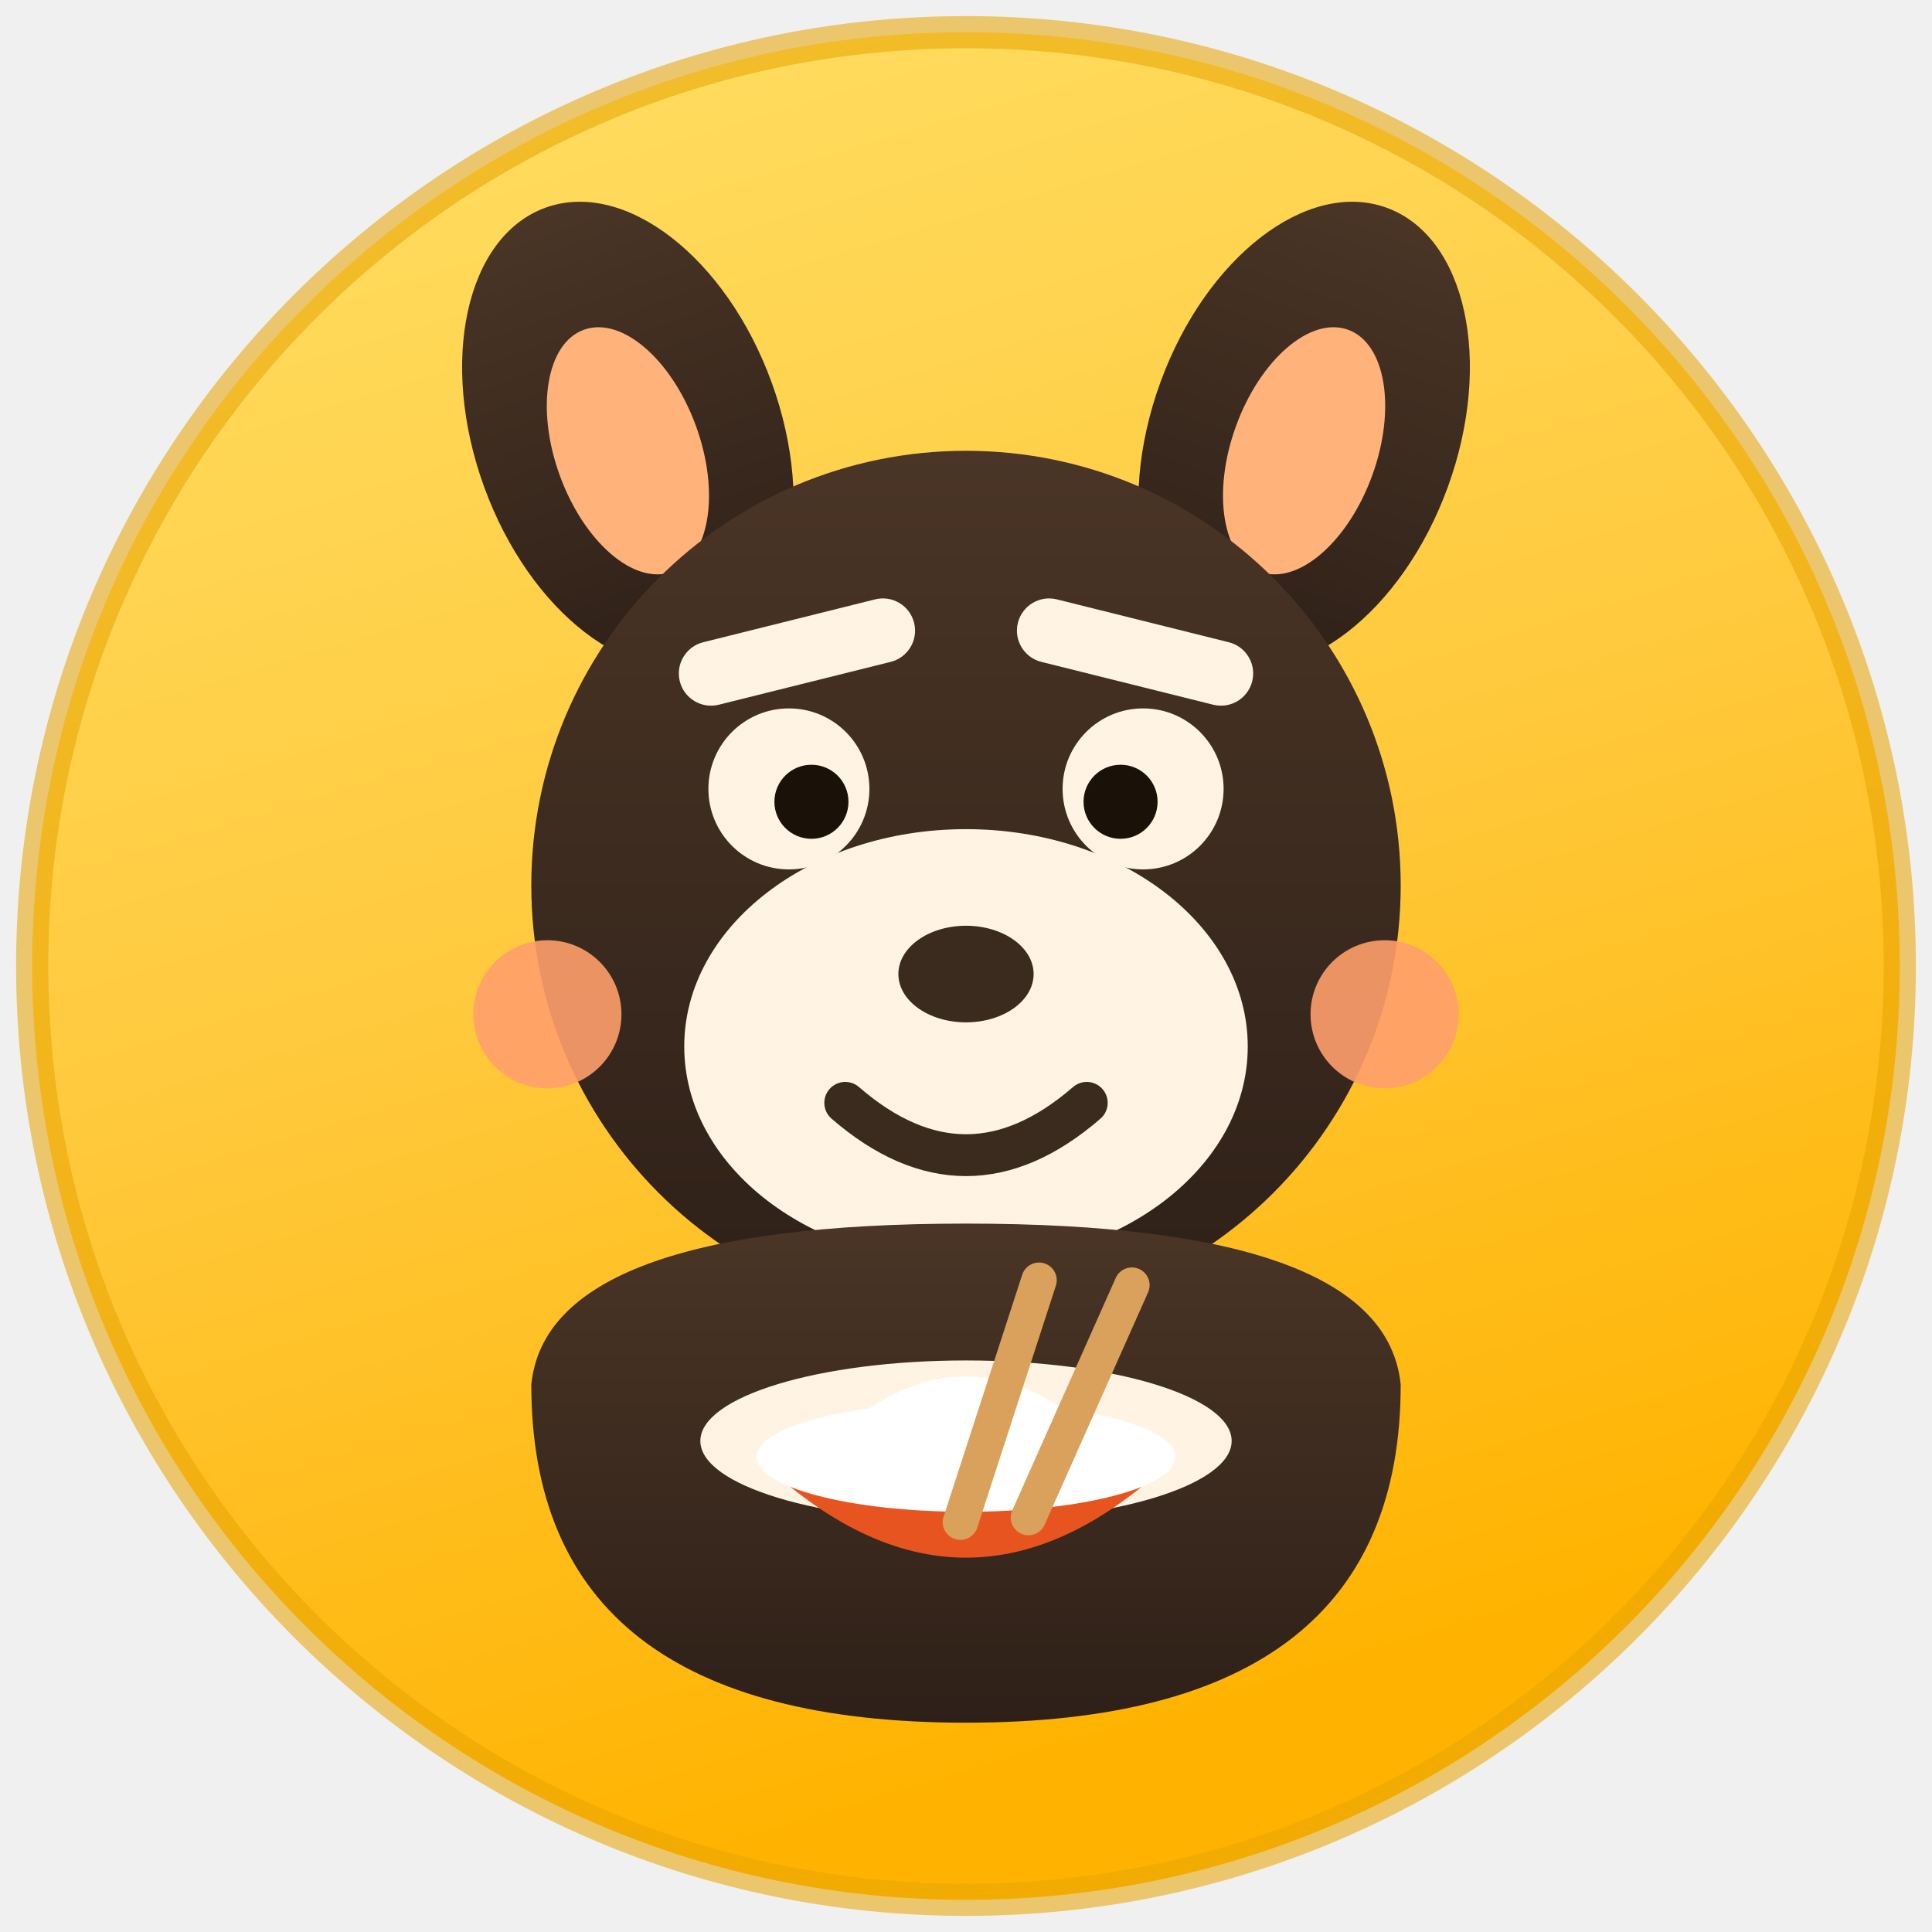
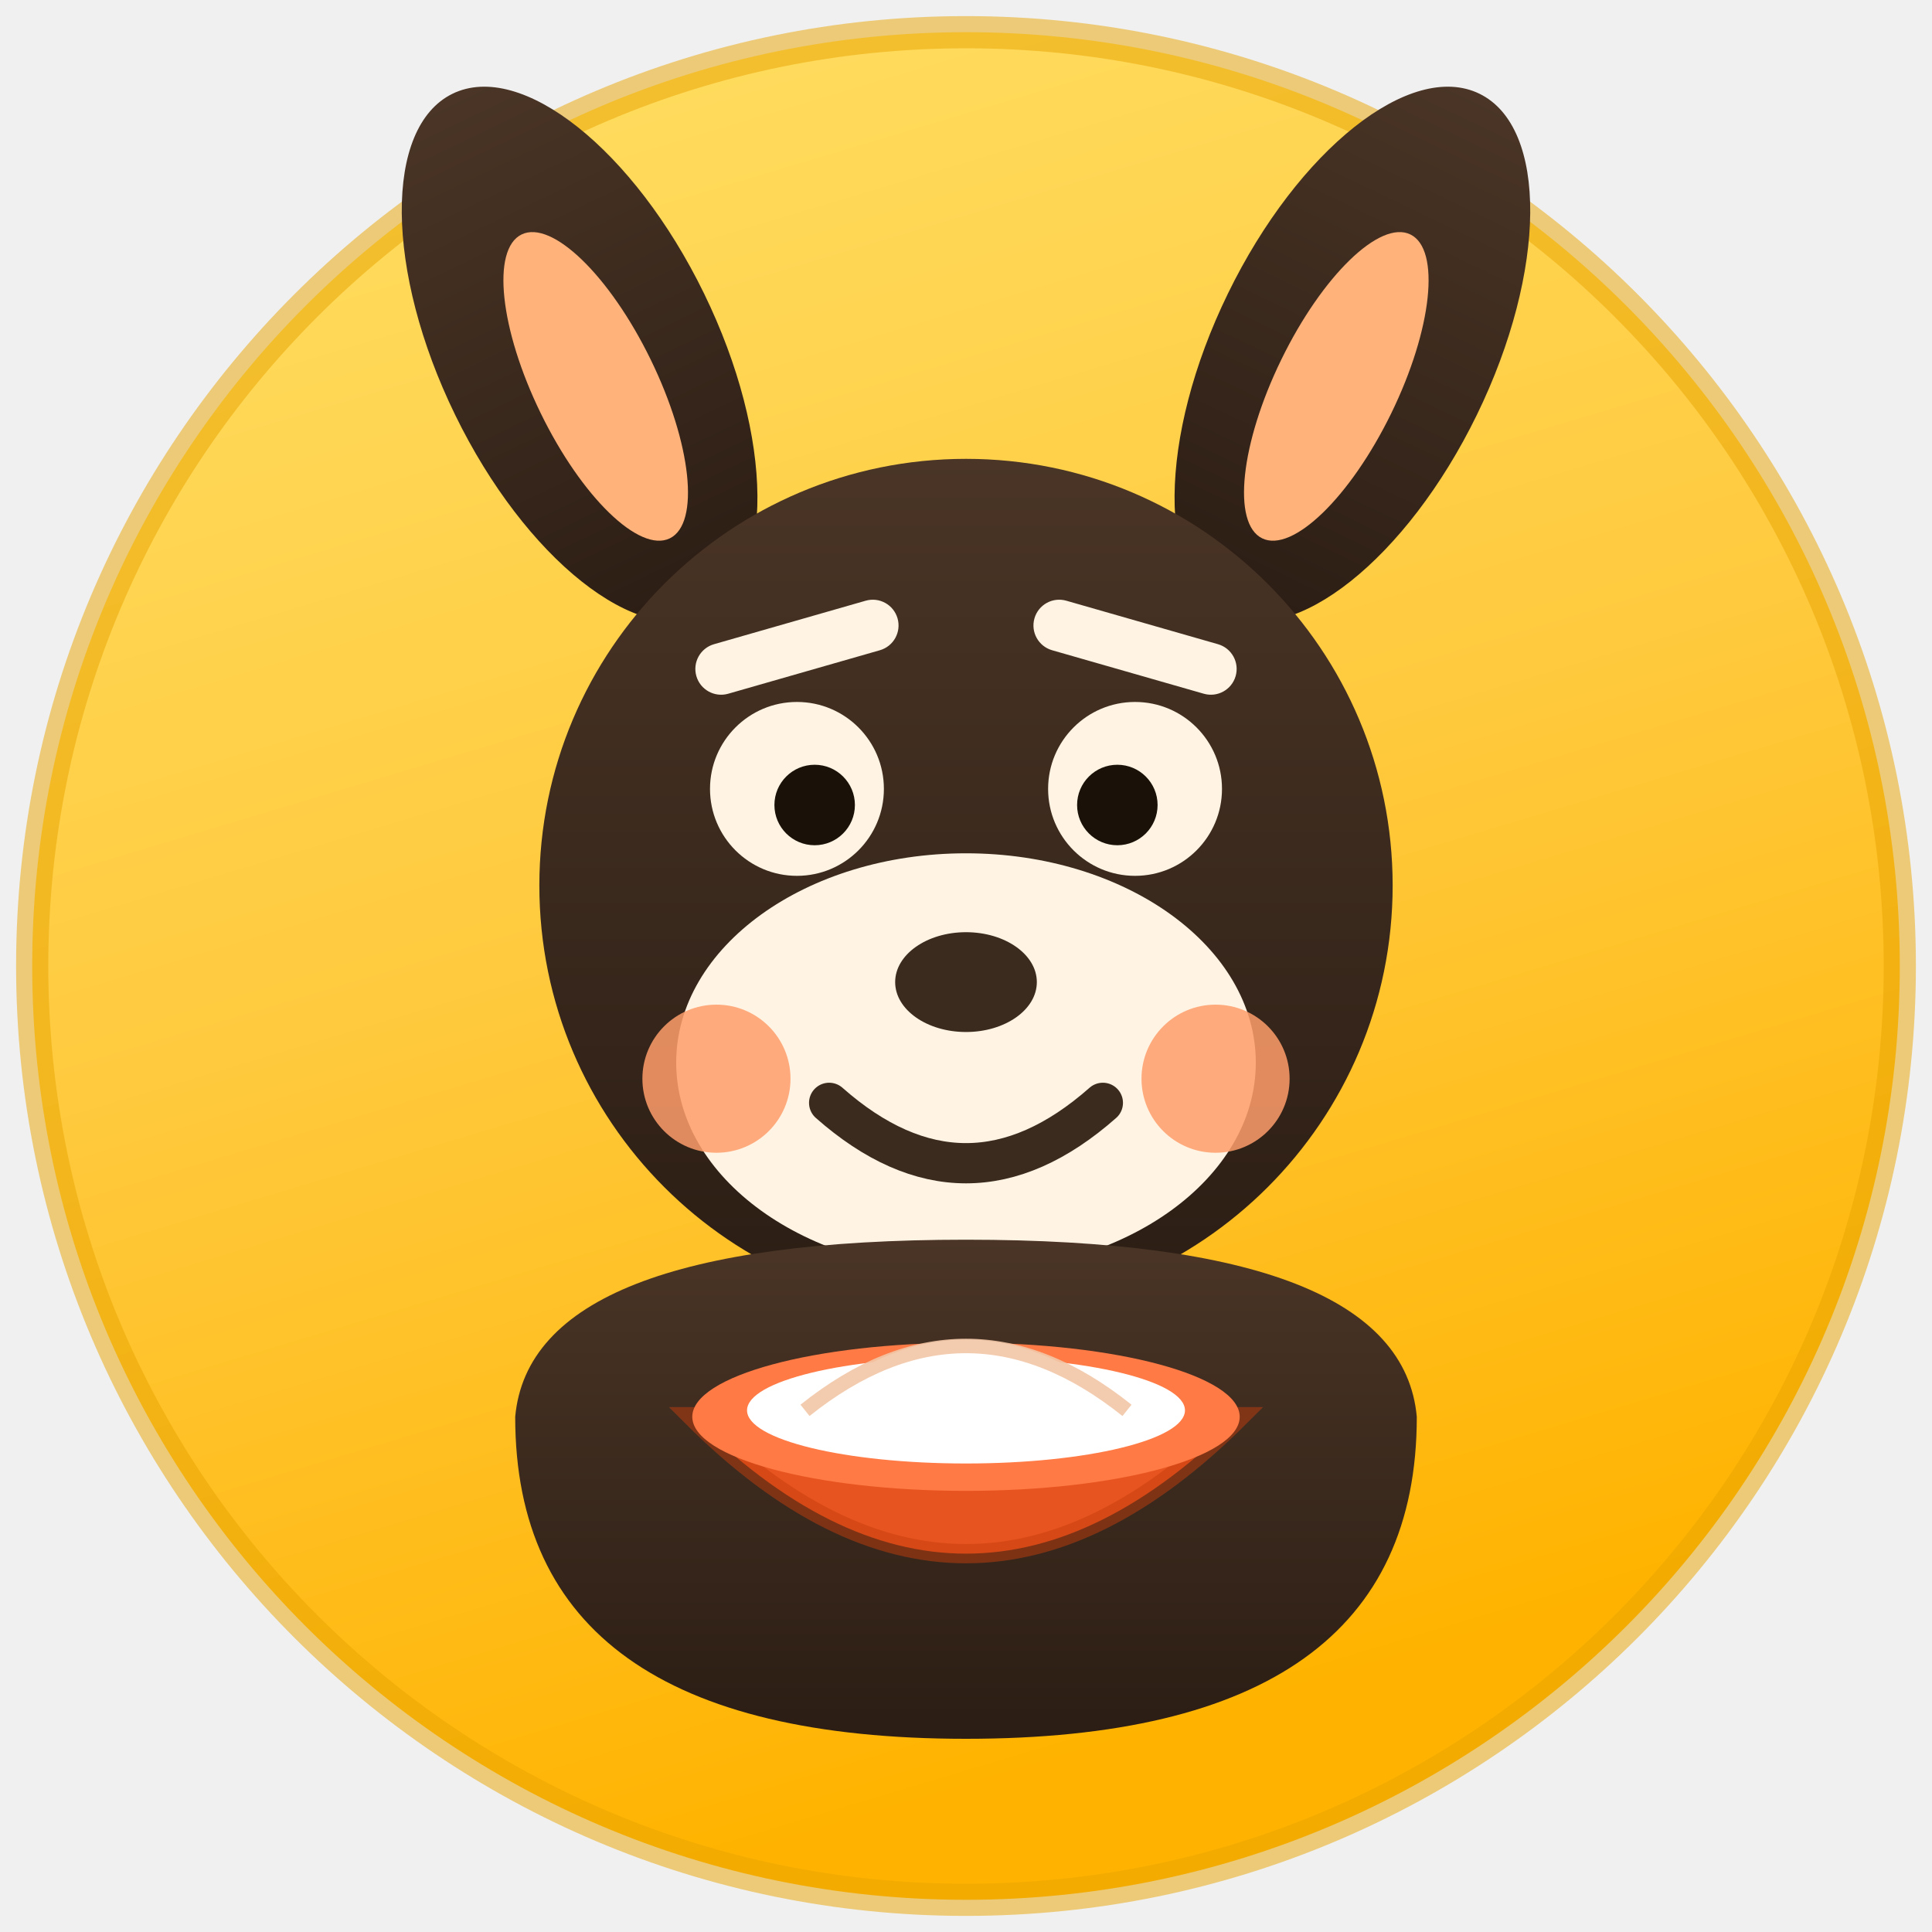
<svg xmlns="http://www.w3.org/2000/svg" viewBox="0 0 120 120" role="img" aria-label="胆子肥嘟嘟大学">
  <defs>
    <linearGradient id="bg" x1="0" y1="0" x2="0.3" y2="1">
      <stop offset="0" stop-color="#FFE066" />
      <stop offset="0.55" stop-color="#FFC93C" />
      <stop offset="1" stop-color="#FFB300" />
    </linearGradient>
    <linearGradient id="fur" x1="0" y1="0" x2="0" y2="1">
      <stop offset="0" stop-color="#4A3526" />
-       <stop offset="1" stop-color="#2E2018" />
+       <stop offset="1" stop-color="#2B1D14" />
    </linearGradient>
  </defs>
  <circle cx="60" cy="60" r="58" fill="url(#bg)" />
-   <circle cx="60" cy="60" r="58" fill="none" stroke="#E8A400" stroke-width="2" opacity=".55" />
-   <ellipse cx="39" cy="27" rx="9.5" ry="15" fill="url(#fur)" transform="rotate(-20 39 27)" />
-   <ellipse cx="81" cy="27" rx="9.5" ry="15" fill="url(#fur)" transform="rotate(20 81 27)" />
-   <ellipse cx="39" cy="28" rx="4.5" ry="8" fill="#FFB27A" transform="rotate(-20 39 28)" />
-   <ellipse cx="81" cy="28" rx="4.5" ry="8" fill="#FFB27A" transform="rotate(20 81 28)" />
-   <circle cx="60" cy="55" r="27" fill="url(#fur)" />
-   <ellipse cx="60" cy="65" rx="17.5" ry="13.5" fill="#FFF4E4" />
-   <circle cx="49" cy="49" r="5" fill="#FFF4E4" />
-   <circle cx="71" cy="49" r="5" fill="#FFF4E4" />
-   <circle cx="50.4" cy="49.8" r="2.3" fill="#1A1208" />
-   <circle cx="69.6" cy="49.8" r="2.3" fill="#1A1208" />
-   <rect x="42" y="38.5" width="15" height="4" rx="2" fill="#FFF4E4" transform="rotate(-14 49.5 40.5)" />
-   <rect x="63" y="38.5" width="15" height="4" rx="2" fill="#FFF4E4" transform="rotate(14 70.5 40.5)" />
-   <ellipse cx="60" cy="60.5" rx="4.2" ry="3" fill="#3B2A1E" />
-   <path d="M52.5 68.5 Q60 75 67.5 68.5" stroke="#3B2A1E" stroke-width="2.6" fill="none" stroke-linecap="round" />
-   <circle cx="34" cy="63" r="4.6" fill="#FF9E6B" opacity=".9" />
-   <circle cx="86" cy="63" r="4.6" fill="#FF9E6B" opacity=".9" />
-   <path d="M33 86 Q34 76 60 76 Q86 76 87 86 Q87 107 60 107 Q33 107 33 86 Z" fill="url(#fur)" />
-   <ellipse cx="60" cy="89.5" rx="16.5" ry="5" fill="#FFF4E4" />
-   <path d="M47 90.5 Q60 103 73 90.5 Z" fill="#E8541F" />
-   <ellipse cx="60" cy="90.5" rx="13" ry="3.4" fill="#FFFFFF" />
-   <path d="M52 89 Q60 82 68 89 Z" fill="#FFFFFF" />
-   <rect x="61" y="78" width="2.2" height="18" rx="1.1" fill="#D9A15B" transform="rotate(18 62 87)" />
-   <rect x="66" y="78" width="2.2" height="18" rx="1.1" fill="#D9A15B" transform="rotate(24 67 87)" />
+   <circle cx="60" cy="60" r="58" fill="none" stroke="#E8A400" stroke-width="2" opacity=".5" />
+   <ellipse cx="36" cy="22" rx="8.6" ry="18" fill="url(#fur)" transform="rotate(-26 36 22)" />
+   <ellipse cx="84" cy="22" rx="8.6" ry="18" fill="url(#fur)" transform="rotate(26 84 22)" />
+   <ellipse cx="37" cy="24" rx="3.8" ry="10.5" fill="#FFB27A" transform="rotate(-26 37 24)" />
+   <ellipse cx="83" cy="24" rx="3.8" ry="10.5" fill="#FFB27A" transform="rotate(26 83 24)" />
+   <circle cx="60" cy="55" r="26.5" fill="url(#fur)" />
+   <ellipse cx="60" cy="66" rx="18" ry="13" fill="#FFF4E4" />
+   <circle cx="49.5" cy="49" r="5.4" fill="#FFF4E4" />
+   <circle cx="70.5" cy="49" r="5.4" fill="#FFF4E4" />
+   <circle cx="50.6" cy="50" r="2.5" fill="#1A1208" />
+   <circle cx="69.4" cy="50" r="2.5" fill="#1A1208" />
+   <rect x="43" y="38.6" width="13" height="3.2" rx="1.6" fill="#FFF4E4" transform="rotate(-16 49.5 40.2)" />
+   <rect x="64" y="38.6" width="13" height="3.2" rx="1.6" fill="#FFF4E4" transform="rotate(16 70.5 40.2)" />
+   <ellipse cx="60" cy="61" rx="4.4" ry="3.1" fill="#3B2A1E" />
+   <path d="M51.5 68.5 Q60 76 68.5 68.5" stroke="#3B2A1E" stroke-width="2.5" fill="none" stroke-linecap="round" />
+   <circle cx="44.5" cy="67" r="4.6" fill="#FF9E6B" opacity=".85" />
+   <circle cx="75.5" cy="67" r="4.6" fill="#FF9E6B" opacity=".85" />
+   <path d="M32 88 Q33 77 60 77 Q87 77 88 88 Q88 108 60 108 Q32 108 32 88 Z" fill="url(#fur)" />
+   <path d="M43 88 Q60 105 77 88 Z" fill="#E8541F" />
+   <path d="M43 88 Q60 105 77 88 Z" fill="none" stroke="#C43E0E" stroke-width="1.2" opacity=".5" />
+   <ellipse cx="60" cy="88" rx="17" ry="4.6" fill="#FF7A45" />
+   <ellipse cx="60" cy="87.6" rx="13.6" ry="3.3" fill="#FFFFFF" />
+   <path d="M50 87.4 Q60 79 70 87.4 Z" fill="#FFFFFF" />
+   <path d="M50 87.6 Q60 79.6 70 87.6" stroke="#F2C6A6" stroke-width=".9" fill="none" opacity=".9" />
</svg>
